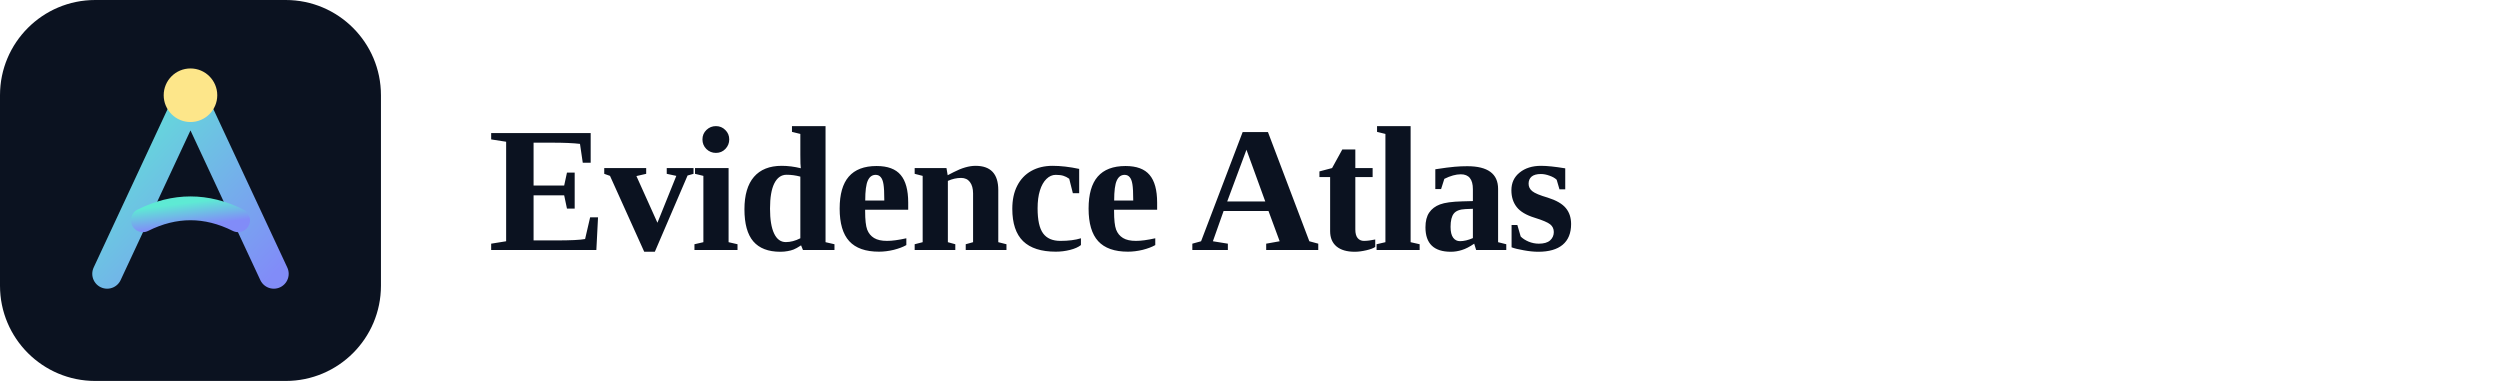
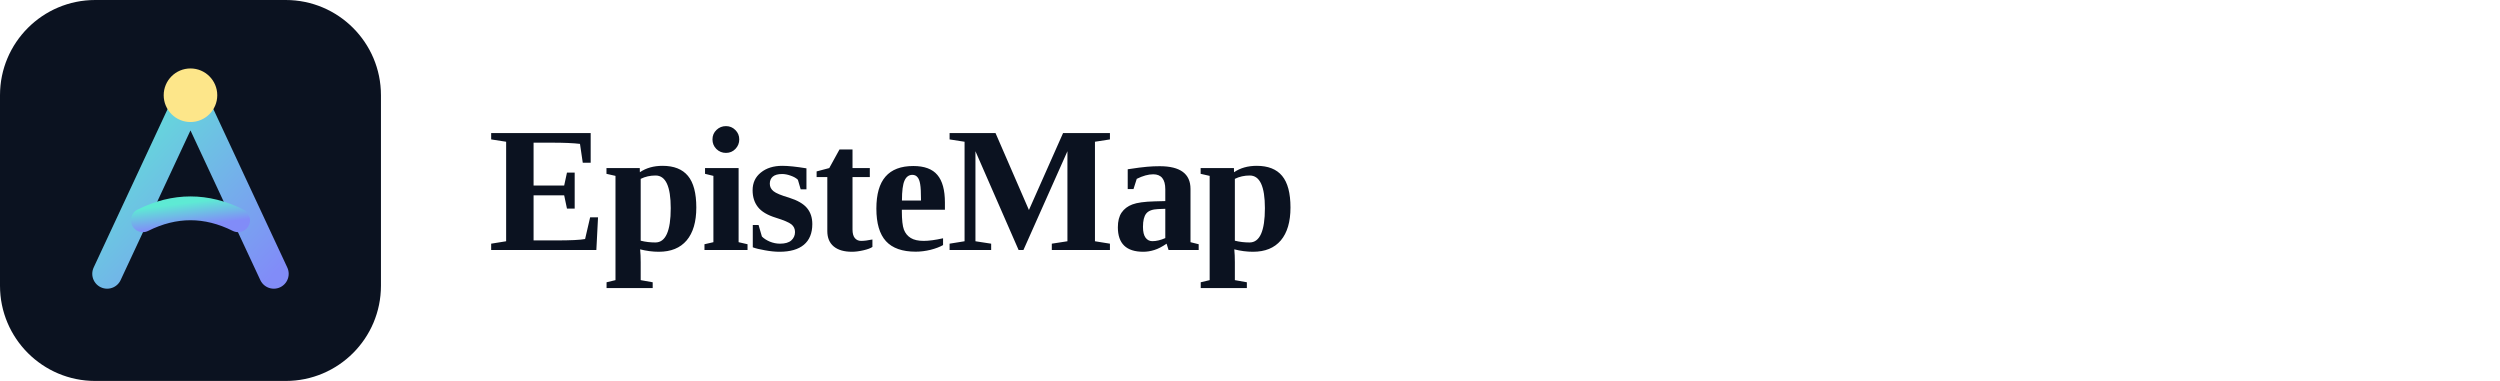
<svg xmlns="http://www.w3.org/2000/svg" viewBox="0 0 420 64" width="420" height="64">
  <defs>
    <linearGradient id="ea-g" x1="0" y1="0" x2="1" y2="1">
      <stop offset="0" stop-color="#5EEAD4" />
      <stop offset="1" stop-color="#818CF8" />
    </linearGradient>
  </defs>
  <rect width="64" height="64" rx="16" fill="#0B1220" />
  <path d="M18 46 L32 16 L46 46" fill="none" stroke="url(#ea-g)" stroke-width="5" stroke-linecap="round" stroke-linejoin="round" />
  <path d="M24 37 Q32 33 40 37" fill="none" stroke="url(#ea-g)" stroke-width="4" stroke-linecap="round" />
  <circle cx="32" cy="16" r="4.5" fill="#FDE68A" />
-   <text x="82" y="42" font-family="Source Serif 4, Georgia, serif" font-size="30" font-weight="600" fill="#0B1220" letter-spacing="-0.5">Evidence Atlas</text>
+   <text x="82" y="42" font-family="Source Serif 4, Georgia, serif" font-size="30" font-weight="600" fill="#0B1220" letter-spacing="-0.5">EpisteMap</text>
</svg>
